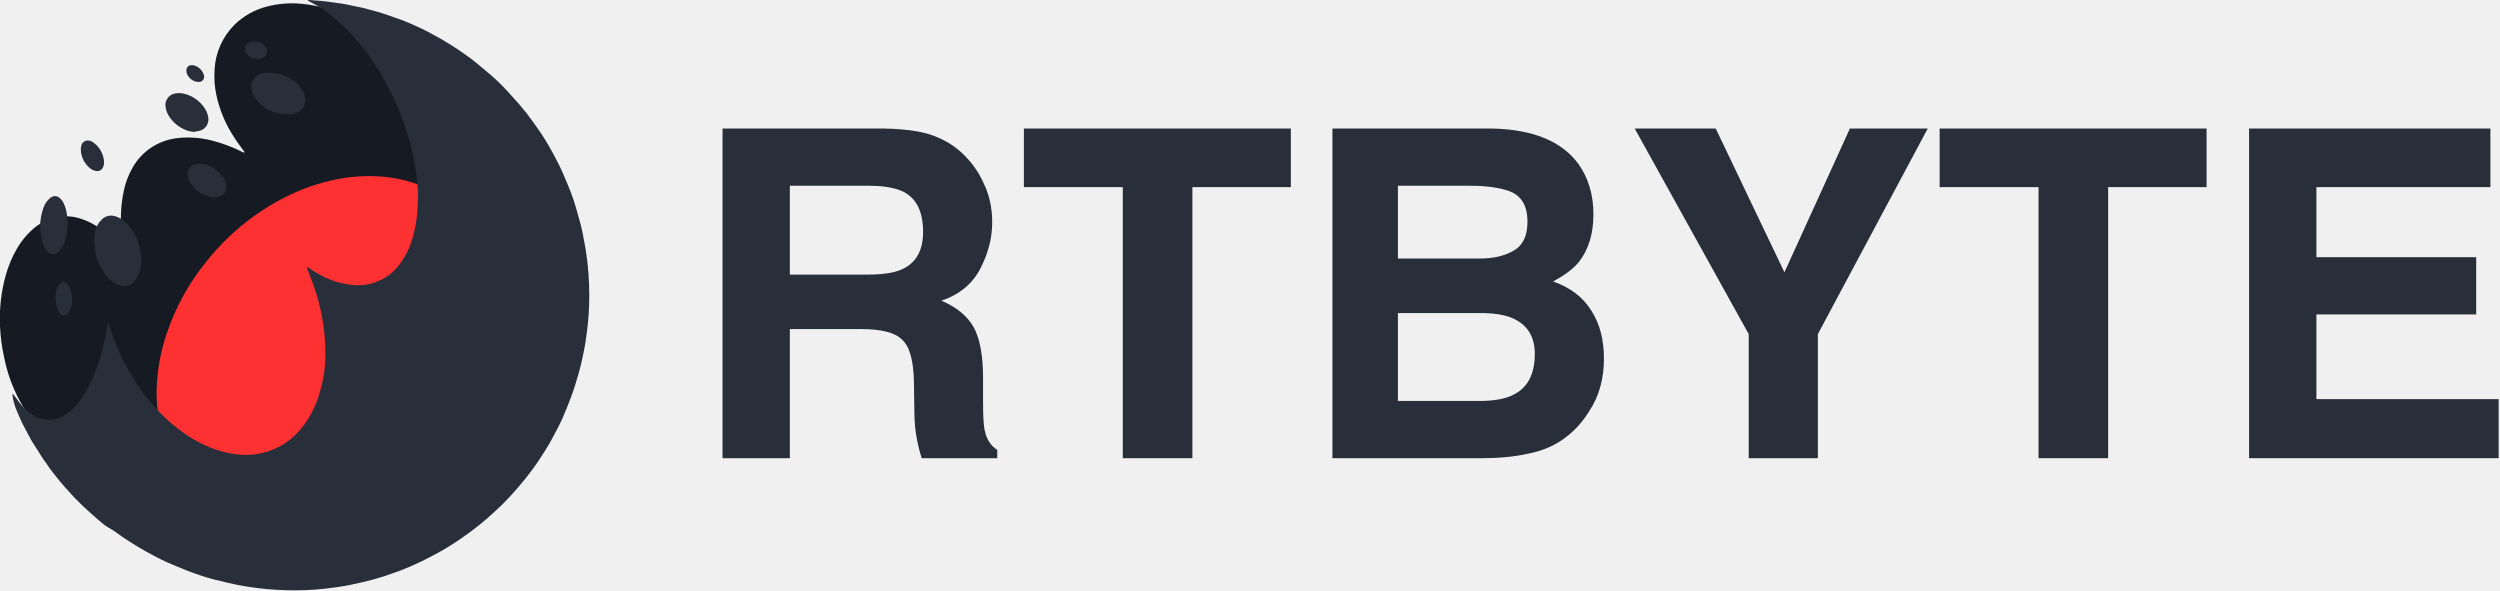
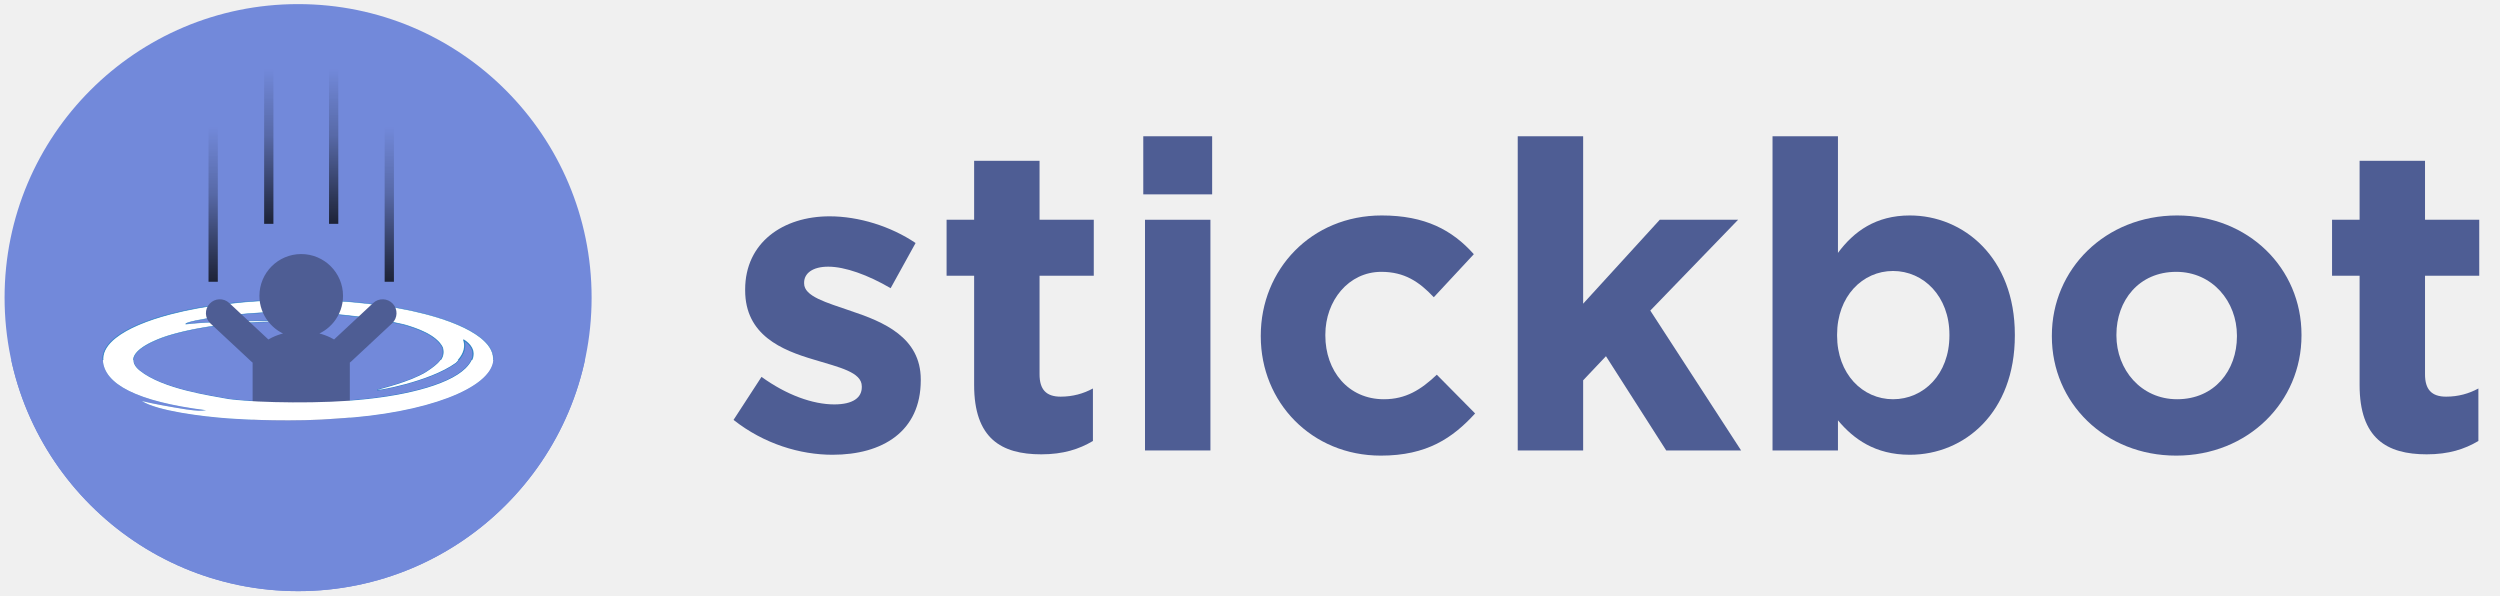
- <svg xmlns="http://www.w3.org/2000/svg" width="100%" height="100%" viewBox="0 0 546 129" version="1.1" xml:space="preserve" style="fill-rule:evenodd;clip-rule:evenodd;stroke-linejoin:round;stroke-miterlimit:2;">
-   <g transform="matrix(1,0,0,1,149.8,100.07)">
-     <g transform="matrix(100,0,0,100,0,0)">
-       <path d="M0.382,-0.282L0.227,-0.282L0.227,-0L0.08,-0L0.08,-0.72L0.433,-0.72C0.483,-0.719 0.522,-0.713 0.549,-0.701C0.576,-0.69 0.599,-0.673 0.618,-0.651C0.634,-0.633 0.646,-0.612 0.655,-0.59C0.664,-0.568 0.669,-0.543 0.669,-0.515C0.669,-0.48 0.66,-0.447 0.643,-0.414C0.626,-0.381 0.597,-0.357 0.558,-0.344C0.591,-0.33 0.614,-0.311 0.628,-0.287C0.642,-0.262 0.649,-0.225 0.649,-0.174L0.649,-0.126C0.649,-0.093 0.65,-0.071 0.653,-0.059C0.657,-0.041 0.666,-0.027 0.68,-0.018L0.68,-0L0.515,-0C0.51,-0.016 0.507,-0.029 0.505,-0.039C0.501,-0.059 0.499,-0.079 0.499,-0.101L0.498,-0.167C0.497,-0.213 0.489,-0.244 0.472,-0.259C0.456,-0.275 0.426,-0.282 0.382,-0.282ZM0.473,-0.413C0.503,-0.427 0.518,-0.454 0.518,-0.494C0.518,-0.538 0.504,-0.567 0.475,-0.582C0.458,-0.59 0.434,-0.595 0.401,-0.595L0.227,-0.595L0.227,-0.401L0.397,-0.401C0.431,-0.401 0.456,-0.405 0.473,-0.413Z" style="fill:rgb(41,46,59);fill-rule:nonzero;" />
-     </g>
-     <g transform="matrix(100,0,0,100,72.2168,0)">
-       <path d="M0.599,-0.72L0.599,-0.592L0.384,-0.592L0.384,-0L0.232,-0L0.232,-0.592L0.016,-0.592L0.016,-0.72L0.599,-0.72Z" style="fill:rgb(41,46,59);fill-rule:nonzero;" />
-     </g>
-     <g transform="matrix(100,0,0,100,133.301,0)">
-       <path d="M0.405,-0L0.079,-0L0.079,-0.72L0.428,-0.72C0.516,-0.718 0.579,-0.693 0.616,-0.643C0.638,-0.612 0.649,-0.576 0.649,-0.533C0.649,-0.489 0.638,-0.454 0.616,-0.427C0.603,-0.412 0.585,-0.399 0.561,-0.386C0.598,-0.373 0.626,-0.352 0.644,-0.323C0.663,-0.294 0.672,-0.259 0.672,-0.217C0.672,-0.175 0.662,-0.136 0.64,-0.103C0.626,-0.08 0.609,-0.061 0.589,-0.046C0.566,-0.028 0.538,-0.016 0.507,-0.01C0.476,-0.003 0.442,-0 0.405,-0ZM0.401,-0.317L0.222,-0.317L0.222,-0.125L0.399,-0.125C0.431,-0.125 0.455,-0.129 0.473,-0.138C0.505,-0.153 0.521,-0.183 0.521,-0.228C0.521,-0.265 0.505,-0.291 0.474,-0.305C0.457,-0.313 0.433,-0.317 0.401,-0.317ZM0.476,-0.454C0.496,-0.466 0.505,-0.487 0.505,-0.517C0.505,-0.551 0.492,-0.573 0.466,-0.583C0.444,-0.591 0.415,-0.595 0.38,-0.595L0.222,-0.595L0.222,-0.436L0.399,-0.436C0.431,-0.436 0.456,-0.442 0.476,-0.454Z" style="fill:rgb(41,46,59);fill-rule:nonzero;" />
-     </g>
-     <g transform="matrix(100,0,0,100,205.518,0)">
-       <path d="M0.657,-0.72L0.417,-0.271L0.417,-0L0.266,-0L0.266,-0.271L0.017,-0.72L0.194,-0.72L0.344,-0.406L0.487,-0.72L0.657,-0.72Z" style="fill:rgb(41,46,59);fill-rule:nonzero;" />
-     </g>
-     <g transform="matrix(100,0,0,100,272.217,0)">
-       <path d="M0.599,-0.72L0.599,-0.592L0.384,-0.592L0.384,-0L0.232,-0L0.232,-0.592L0.016,-0.592L0.016,-0.72L0.599,-0.72Z" style="fill:rgb(41,46,59);fill-rule:nonzero;" />
-     </g>
-     <g transform="matrix(100,0,0,100,333.301,0)">
-       <path d="M0.577,-0.314L0.228,-0.314L0.228,-0.129L0.626,-0.129L0.626,-0L0.081,-0L0.081,-0.72L0.608,-0.72L0.608,-0.592L0.228,-0.592L0.228,-0.439L0.577,-0.439L0.577,-0.314Z" style="fill:rgb(41,46,59);fill-rule:nonzero;" />
+ <svg xmlns="http://www.w3.org/2000/svg" width="100%" height="100%" viewBox="0 0 546 130" version="1.1" xml:space="preserve" style="fill-rule:evenodd;clip-rule:evenodd;stroke-linecap:round;stroke-linejoin:round;stroke-miterlimit:1.5;">
+   <g>
+     <clipPath id="_clip1">
+       <circle cx="65.104" cy="65" r="64.104" />
+     </clipPath>
+     <g clip-path="url(#_clip1)">
+       <rect x="1" y="0.896" width="128.207" height="128.207" style="fill:#7289da;" />
+       <path id="Portal" d="M45.03,89.587C29.574,87.653 22.471,83.697 22.471,78.332C22.471,71.225 41.574,65.455 65.104,65.455C88.633,65.455 107.736,71.225 107.736,78.332C107.736,84.582 93.382,90.236 73.816,91.403C64.195,92.195 53.691,91.649 50.007,91.384C44.064,90.96 34.408,89.728 30.977,87.587C33.141,88.149 37.227,88.882 40.655,89.422C42.96,89.746 43.879,89.793 45.03,89.587ZM101.252,74.251C101.252,74.251 105.615,76.541 101.699,80.431C97.783,84.321 87.274,86.734 76.406,87.511C65.539,88.288 52.531,87.699 49.341,87.071C46.151,86.443 35.55,85.026 30.505,80.954C26.015,77.328 33.872,74.435 34.505,74.128C35.138,73.821 44.589,70.041 62.438,70.285C62.944,70.291 62.366,70.105 62.366,70.105C62.366,70.105 48.692,69.855 40.568,70.785C40.169,70.133 53.808,67.834 65.232,68.159C76.655,68.483 87.256,70.467 89.379,71.251C91.529,71.938 95.418,73.344 96.649,75.908C97.287,78.166 95.757,79.521 93.032,81.279C89.413,83.478 83.165,84.898 82.489,85.146C81.812,85.395 93.68,83.467 99.541,79.239C102.404,76.533 101.252,74.251 101.252,74.251Z" style="fill:#fff;" />
+       <path d="M44.005,89.58C37.645,88.72 32.763,87.505 29.263,85.983C24.586,83.948 22.37,81.355 22.373,78.332C22.374,77.025 23.006,75.761 24.188,74.571C25.935,72.811 28.892,71.208 32.768,69.852C40.597,67.115 52.184,65.383 65.104,65.393C78.021,65.398 89.603,67.142 97.428,69.886C103.889,72.152 107.788,75.111 107.788,78.332C107.789,79.723 107.087,81.085 105.778,82.376C103.858,84.269 100.627,86.01 96.4,87.461C90.518,89.48 82.708,90.941 73.822,91.477C69.82,91.809 65.665,91.91 61.912,91.896C56.637,91.877 52.154,91.63 50,91.477C46.702,91.245 42.261,90.765 38.373,90.019C35.235,89.416 32.455,88.638 30.918,87.681C30.871,87.652 30.853,87.593 30.875,87.543C30.896,87.493 30.951,87.466 31.004,87.479C31.976,87.731 33.337,88.016 34.85,88.303C36.704,88.655 38.788,89.008 40.672,89.303C41.821,89.463 42.624,89.555 43.283,89.58C43.542,89.59 43.778,89.59 44.005,89.58ZM31.779,87.898C33.369,88.665 35.761,89.301 38.412,89.815C42.291,90.566 46.722,91.053 50.013,91.291C52.165,91.447 56.643,91.702 61.912,91.73C65.662,91.75 69.812,91.655 73.81,91.33L73.812,91.329C82.685,90.806 90.487,89.359 96.362,87.349C100.571,85.91 103.79,84.182 105.703,82.299C106.989,81.033 107.683,79.698 107.684,78.332C107.684,76.716 106.686,75.172 104.87,73.748C102.327,71.755 98.185,70 92.921,68.629C85.454,66.684 75.73,65.513 65.104,65.517C54.479,65.524 44.759,66.708 37.295,68.659C32.038,70.034 27.902,71.789 25.364,73.782C23.563,75.197 22.569,76.728 22.57,78.332C22.573,81.29 24.769,83.801 29.35,85.783C33.021,87.372 38.217,88.615 45.045,89.463C45.106,89.471 45.153,89.522 45.155,89.584C45.156,89.646 45.112,89.699 45.052,89.71C44.468,89.814 43.943,89.854 43.273,89.826C42.608,89.799 41.797,89.706 40.638,89.542L40.636,89.541C38.749,89.242 36.663,88.884 34.808,88.529C33.681,88.313 32.64,88.098 31.779,87.898ZM62.546,70.23C62.472,70.192 62.366,70.155 62.366,70.155C62.366,70.155 55.937,70.037 49.277,70.265C46.226,70.369 43.126,70.546 40.574,70.839C40.553,70.842 40.532,70.832 40.521,70.814C40.493,70.767 40.497,70.714 40.55,70.658C40.642,70.56 40.934,70.436 41.4,70.302C42.889,69.873 46.189,69.291 50.271,68.828C54.768,68.318 60.214,67.952 65.233,68.092C69.542,68.211 73.734,68.567 77.399,69.006C83.459,69.731 88.078,70.684 89.406,71.172C90.714,71.589 92.662,72.271 94.271,73.316C95.327,74.002 96.237,74.845 96.73,75.869C96.732,75.874 96.734,75.878 96.735,75.883C97.039,76.956 96.866,77.831 96.317,78.64C95.69,79.564 94.562,80.404 93.083,81.359C93.083,81.36 93.082,81.36 93.081,81.361C91.9,82.08 90.439,82.717 88.981,83.257C87.15,83.937 85.324,84.463 84.073,84.809C86.051,84.427 89.55,83.616 92.981,82.365C95.349,81.503 97.685,80.431 99.464,79.146L99.469,79.142C100.299,78.354 100.784,77.603 101.054,76.936C101.68,75.389 101.14,74.307 101.14,74.307C101.116,74.259 101.125,74.2 101.164,74.162C101.203,74.124 101.262,74.115 101.31,74.14C101.31,74.14 103.368,75.229 103.45,77.174C103.489,78.099 103.085,79.223 101.782,80.515C99.888,82.393 96.466,83.931 92.206,85.103C87.621,86.365 82.066,87.207 76.413,87.606C71.981,87.919 67.193,88.005 62.86,87.955C56.559,87.881 51.218,87.518 49.327,87.144C47.304,86.745 42.304,86.026 37.627,84.515C34.918,83.64 32.318,82.5 30.466,81.002C28.838,79.687 28.807,78.464 29.463,77.422C30.636,75.559 34.069,74.275 34.48,74.076C34.918,73.864 39.566,71.995 48.285,70.94C52.19,70.468 56.912,70.158 62.439,70.234C62.48,70.235 62.517,70.233 62.546,70.23ZM62.385,70.058C62.39,70.06 62.4,70.063 62.413,70.068C62.479,70.091 62.624,70.147 62.668,70.19C62.694,70.215 62.699,70.243 62.694,70.264C62.69,70.28 62.679,70.298 62.653,70.311C62.624,70.325 62.559,70.336 62.437,70.335C56.916,70.26 52.198,70.571 48.298,71.045C39.602,72.101 34.967,73.968 34.53,74.18C34.124,74.377 30.724,75.643 29.566,77.487C28.94,78.484 28.987,79.648 30.545,80.905C32.388,82.391 34.974,83.521 37.668,84.388C42.34,85.891 47.335,86.601 49.356,86.998C51.244,87.368 56.574,87.722 62.862,87.785C67.19,87.829 71.973,87.736 76.4,87.416C82.037,87.008 87.577,86.16 92.148,84.894C96.359,83.727 99.746,82.208 101.616,80.347C102.849,79.12 103.245,78.061 103.207,77.185C103.146,75.814 102.031,74.905 101.487,74.541C101.615,75.006 101.738,75.904 101.281,77.028C100.998,77.722 100.493,78.506 99.624,79.326C99.62,79.33 99.616,79.333 99.611,79.336C97.378,80.944 94.279,82.22 91.328,83.17C87.98,84.248 84.824,84.906 83.348,85.156C82.926,85.228 82.639,85.266 82.523,85.271C82.466,85.274 82.432,85.265 82.42,85.26C82.375,85.239 82.362,85.206 82.357,85.178C82.355,85.16 82.356,85.084 82.453,85.048C82.909,84.881 85.902,84.183 88.913,83.072C90.358,82.538 91.808,81.909 92.981,81.198C94.435,80.262 95.547,79.443 96.165,78.536C96.684,77.774 96.847,76.95 96.564,75.939L96.562,75.936C96.083,74.943 95.199,74.128 94.176,73.461C92.582,72.423 90.65,71.745 89.353,71.33C89.352,71.33 89.351,71.329 89.35,71.329C88.03,70.84 83.424,69.885 77.381,69.154C73.721,68.711 69.534,68.351 65.23,68.226C60.217,68.081 54.776,68.441 50.284,68.946C46.21,69.404 42.917,69.981 41.43,70.408C41.078,70.509 40.829,70.601 40.697,70.682C40.674,70.696 40.655,70.709 40.641,70.722C43.18,70.436 46.251,70.263 49.274,70.162C55.936,69.937 62.367,70.055 62.367,70.055C62.373,70.055 62.379,70.056 62.385,70.058Z" style="fill:#006fb5;fill-opacity:0.71;" />
+       <g id="Character">
+         <path d="M63.633,72.975C59.911,72.018 57.156,68.636 57.156,64.616C57.156,59.852 61.023,55.985 65.787,55.985C70.55,55.985 74.417,59.852 74.417,64.616C74.417,68.636 71.662,72.018 67.94,72.975C69.906,73.247 71.661,73.885 73.018,74.772L81.842,66.544C82.864,65.591 84.467,65.647 85.42,66.669C86.373,67.69 86.317,69.294 85.295,70.247L76.368,78.572C76.219,78.711 76.058,78.828 75.888,78.924C75.898,79.044 75.904,79.165 75.904,79.286C75.904,79.354 75.902,79.421 75.899,79.487C75.902,79.52 75.904,79.552 75.904,79.585L75.904,97.748C75.904,98.287 75.466,98.724 74.927,98.724L72.549,98.724C72.693,98.724 72.81,98.841 72.81,98.985L72.81,110.667C72.81,110.811 72.693,110.928 72.549,110.928L67.528,110.928C67.384,110.928 67.267,110.811 67.267,110.667L67.267,98.985C67.267,98.841 67.384,98.724 67.528,98.724L64.045,98.724C64.189,98.724 64.306,98.841 64.306,98.985L64.306,110.667C64.306,110.811 64.189,110.928 64.045,110.928L59.024,110.928C58.88,110.928 58.763,110.811 58.763,110.667L58.763,98.985C58.763,98.841 58.88,98.724 59.024,98.724L56.646,98.724C56.107,98.724 55.669,98.287 55.669,97.748L55.669,79.585C55.669,79.552 55.671,79.52 55.674,79.487C55.671,79.421 55.669,79.354 55.669,79.286C55.669,79.165 55.675,79.044 55.685,78.924C55.515,78.828 55.354,78.711 55.205,78.572L46.278,70.247C45.256,69.294 45.2,67.69 46.153,66.669C47.106,65.647 48.709,65.591 49.731,66.544L58.555,74.772C59.912,73.885 61.667,73.247 63.633,72.975Z" style="fill:#4e5d94;stroke:#4e5d94;stroke-width:1px;" />
+       </g>
+       <g id="Trail" opacity="0.75">
+         <path d="M45.542,27.628L45.542,61.538L47.566,61.538L47.566,27.628L45.542,27.628Z" style="fill:url(#_Linear2);" />
+         <path d="M84.007,27.628L84.007,61.538L86.031,61.538L86.031,27.628L84.007,27.628Z" style="fill:url(#_Linear3);" />
+         <path d="M71.86,14.975L71.86,48.885L73.884,48.885L73.884,14.975L71.86,14.975Z" style="fill:url(#_Linear4);" />
+         <path d="M57.689,14.975L57.689,48.885L59.713,48.885L59.713,14.975L57.689,14.975Z" style="fill:url(#_Linear5);" />
+       </g>
+       <path d="M107.725,78.635L129.207,78.635L129.207,129.104L1,129.104L1,78.635L22.479,78.635C22.743,83.846 29.866,87.689 45.03,89.587C43.879,89.793 42.96,89.746 40.655,89.422C37.227,88.882 33.141,88.149 30.977,87.587C34.408,89.728 44.064,90.96 50.007,91.384C53.691,91.649 64.195,92.195 73.816,91.403C93.065,90.255 107.27,84.764 107.725,78.635Z" style="fill:#7289da;" />
+       <path id="Portal1" d="M107.725,78.635C107.27,84.764 93.065,90.255 73.816,91.403C64.195,92.195 53.691,91.649 50.007,91.384C44.064,90.96 34.408,89.728 30.977,87.587C33.141,88.149 37.227,88.882 40.655,89.422C42.96,89.746 43.879,89.793 45.03,89.587C29.866,87.689 22.743,83.846 22.479,78.635L29.127,78.635C29.109,79.356 29.493,80.136 30.505,80.954C35.55,85.026 46.151,86.443 49.341,87.071C52.531,87.699 65.539,88.288 76.406,87.511C87.274,86.734 97.783,84.321 101.699,80.431C102.347,79.788 102.768,79.188 103.02,78.635L107.725,78.635ZM100.122,78.635C99.95,78.833 99.757,79.035 99.541,79.239C93.68,83.467 81.812,85.395 82.489,85.146C83.165,84.898 89.413,83.478 93.032,81.279C94.473,80.349 95.58,79.532 96.209,78.635L100.122,78.635Z" style="fill:#fff;" />
    </g>
  </g>
-   <path d="M27.23,55.78C27.36,55.64 27.23,55.52 27.23,55.4C26.97,54.04 26.75,52.68 26.61,51.3C26.219,48.051 26.371,44.759 27.06,41.56C27.421,39.89 28.028,38.282 28.86,36.79C29.904,34.858 31.43,33.228 33.29,32.06C34.891,31.061 36.688,30.42 38.56,30.18C41.24,29.861 43.956,30.061 46.56,30.77C48.693,31.333 50.764,32.11 52.74,33.09L53.32,33.35C53.47,33.17 53.32,33.09 53.25,33C52.57,32 51.84,31.14 51.25,30.16C49.384,27.395 48.051,24.305 47.32,21.05C46.871,19.108 46.719,17.108 46.87,15.12C47.072,11.431 48.641,7.946 51.27,5.35C53.24,3.447 55.674,2.092 58.33,1.42C60.747,0.798 63.253,0.591 65.74,0.81C69.819,1.198 73.776,2.413 77.37,4.38C78.14,4.78 78.88,5.23 79.62,5.67C79.968,5.889 80.336,6.073 80.72,6.22C87.909,8.949 94.513,13.022 100.18,18.22C109.718,26.892 116.445,38.224 119.49,50.75C120.22,53.708 120.729,56.716 121.01,59.75C121.16,61.34 121.24,62.93 121.28,64.53C121.332,66.715 121.268,68.902 121.09,71.08C120.504,78.357 118.617,85.469 115.52,92.08C110.038,103.909 100.786,113.593 89.22,119.61C80.545,124.117 70.874,126.37 61.1,126.16C52.532,126.03 44.093,124.051 36.36,120.36C24.126,114.621 14.048,105.111 7.61,93.23C7.343,92.79 7.138,92.316 7,91.82C6.949,91.679 6.871,91.55 6.77,91.44C3.855,87.461 1.851,82.89 0.9,78.05C0.405,75.81 0.104,73.532 0,71.24C-0.171,67.532 0.241,63.82 1.22,60.24C1.78,58.172 2.607,56.185 3.68,54.33C4.572,52.768 5.71,51.36 7.05,50.16C8.505,48.82 10.289,47.888 12.22,47.46C14.134,47.054 16.123,47.196 17.96,47.87C19.897,48.548 21.677,49.613 23.19,51C24.569,52.28 25.791,53.72 26.83,55.29C26.926,55.481 27.062,55.648 27.23,55.78Z" style="fill:rgb(22,26,34);fill-rule:nonzero;" />
-   <path d="M62.59,114.88C58.689,114.893 54.821,114.167 51.19,112.74C44.202,110.008 38.728,104.381 36.19,97.32C35.329,95.032 34.751,92.648 34.47,90.22C34.192,88.008 34.128,85.774 34.28,83.55C34.52,79.924 35.229,76.344 36.39,72.9C38.471,66.699 41.735,60.96 46,56C50.67,50.425 56.462,45.896 63,42.71C66.306,41.1 69.805,39.917 73.41,39.19C76.37,38.589 79.393,38.361 82.41,38.51C86.744,38.694 90.983,39.838 94.82,41.86C100.084,44.654 104.223,49.185 106.53,54.68C107.683,57.331 108.45,60.132 108.81,63C109.088,65.256 109.152,67.532 109,69.8C108.75,73.53 108,77.21 106.77,80.74C104.767,86.576 101.717,91.998 97.77,96.74C93.42,102.072 88.056,106.491 81.99,109.74C78.319,111.707 74.386,113.141 70.31,114C68.514,114.381 66.692,114.628 64.86,114.74L62.59,114.88Z" style="fill:rgb(254,49,50);fill-rule:nonzero;" />
-   <path d="M20.61,52.68C20.569,51.711 20.702,50.743 21,49.82C21.242,49.13 21.643,48.506 22.17,48C22.883,47.238 23.958,46.924 24.97,47.18C25.576,47.329 26.15,47.59 26.66,47.95C27.151,48.305 27.601,48.714 28,49.17C28.852,50.139 29.528,51.249 30,52.45C30.64,54.108 30.909,55.887 30.79,57.66C30.728,58.464 30.542,59.253 30.24,60C30.053,60.486 29.782,60.936 29.44,61.33C28.635,62.347 27.268,62.75 26.04,62.33C25.398,62.118 24.806,61.777 24.3,61.33C23.562,60.699 22.93,59.953 22.43,59.12C21.241,57.183 20.611,54.953 20.61,52.68Z" style="fill:rgb(41,46,59);fill-rule:nonzero;" />
-   <path d="M62.61,25C60.034,24.983 57.601,23.798 56,21.78C55.502,21.209 55.158,20.521 55,19.78C54.601,18.323 55.361,16.781 56.76,16.21C57.467,15.913 58.237,15.797 59,15.87C60.847,15.917 62.635,16.532 64.12,17.63C64.8,18.128 65.389,18.741 65.86,19.44C66.248,19.991 66.504,20.624 66.61,21.29C66.858,22.452 66.353,23.653 65.35,24.29C64.708,24.711 63.966,24.955 63.2,25C63.003,25.01 62.807,25.01 62.61,25Z" style="fill:rgb(41,46,59);fill-rule:nonzero;" />
-   <path d="M8.76,49.49C8.768,48.102 9.012,46.726 9.48,45.42C9.698,44.737 10.071,44.114 10.57,43.6C10.704,43.46 10.847,43.329 11,43.21C11.57,42.712 12.43,42.712 13,43.21C13.384,43.532 13.691,43.935 13.9,44.39C14.292,45.211 14.539,46.094 14.63,47C14.9,48.781 14.78,50.6 14.28,52.33C14.099,52.974 13.83,53.59 13.48,54.16C13.258,54.541 12.971,54.88 12.63,55.16C11.986,55.666 11.051,55.596 10.49,55C10.121,54.664 9.825,54.255 9.62,53.8C9.295,53.074 9.086,52.301 9,51.51C8.87,50.87 8.83,50.18 8.76,49.49Z" style="fill:rgb(41,46,59);fill-rule:nonzero;" />
-   <path d="M42.47,28.8C41.864,28.79 41.264,28.672 40.7,28.45C39.165,27.875 37.854,26.823 36.96,25.45C36.518,24.808 36.243,24.065 36.16,23.29C35.951,21.928 36.891,20.634 38.25,20.41C39.063,20.262 39.9,20.328 40.68,20.6C42.318,21.11 43.732,22.17 44.68,23.6C45.089,24.201 45.362,24.883 45.48,25.6C45.743,26.969 44.845,28.316 43.48,28.6C43.355,28.626 43.228,28.643 43.1,28.65L42.47,28.8Z" style="fill:rgb(41,46,59);fill-rule:nonzero;" />
-   <path d="M46.7,43.08C46.326,43.035 45.956,42.968 45.59,42.88C43.938,42.448 42.509,41.409 41.59,39.97C41.251,39.445 41.048,38.843 41,38.22C40.845,37.144 41.558,36.119 42.62,35.89C43.408,35.704 44.232,35.743 45,36C46.379,36.412 47.598,37.24 48.49,38.37C48.961,38.949 49.281,39.636 49.42,40.37C49.455,40.527 49.473,40.687 49.473,40.848C49.473,41.883 48.742,42.785 47.73,43L47.58,43C47.32,43.05 47,43.05 46.7,43.08Z" style="fill:rgb(41,46,59);fill-rule:nonzero;" />
-   <path d="M22.73,35.4C22.739,35.792 22.66,36.182 22.5,36.54C22.262,37.119 21.647,37.458 21.03,37.35C20.756,37.311 20.489,37.23 20.24,37.11C19.95,36.963 19.681,36.778 19.44,36.56C18.312,35.535 17.663,34.084 17.65,32.56C17.651,32.303 17.688,32.047 17.76,31.8C17.917,31.145 18.507,30.68 19.18,30.68C19.294,30.68 19.409,30.693 19.52,30.72L19.76,30.8C19.985,30.868 20.198,30.973 20.39,31.11C21.779,32.111 22.641,33.69 22.73,35.4Z" style="fill:rgb(41,46,59);fill-rule:nonzero;" />
-   <path d="M15.74,65.4C15.761,66.079 15.659,66.757 15.44,67.4C15.32,67.755 15.152,68.091 14.94,68.4C14.642,68.902 13.988,69.077 13.48,68.79C13.316,68.699 13.181,68.564 13.09,68.4C12.873,68.131 12.698,67.831 12.57,67.51C12.25,66.713 12.1,65.858 12.13,65C12.131,64.318 12.249,63.642 12.48,63C12.611,62.623 12.827,62.281 13.11,62C13.299,61.748 13.595,61.6 13.91,61.6C14.126,61.6 14.337,61.67 14.51,61.8C14.584,61.859 14.651,61.926 14.71,62C14.962,62.265 15.16,62.578 15.29,62.92C15.608,63.707 15.761,64.551 15.74,65.4Z" style="fill:rgb(41,46,59);fill-rule:nonzero;" />
-   <path d="M56.27,12.86C55.584,12.86 54.915,12.643 54.36,12.24C54.004,11.992 53.729,11.644 53.57,11.24C53.291,10.573 53.559,9.794 54.19,9.44C54.443,9.289 54.715,9.175 55,9.1C56.132,8.879 57.296,9.317 58,10.23C58.232,10.507 58.359,10.857 58.359,11.219C58.359,11.905 57.9,12.512 57.24,12.7C57.098,12.752 56.95,12.789 56.8,12.81L56.27,12.86Z" style="fill:rgb(41,46,59);fill-rule:nonzero;" />
-   <path d="M40.7,15.56C40.7,14.73 41.07,14.31 41.7,14.24L42.15,14.24C43.279,14.452 44.199,15.28 44.53,16.38C44.737,16.964 44.431,17.615 43.85,17.83C43.709,17.88 43.559,17.9 43.41,17.89C43.128,17.9 42.847,17.859 42.58,17.77C41.817,17.504 41.193,16.942 40.85,16.21C40.785,15.997 40.735,15.78 40.7,15.56Z" style="fill:rgb(41,46,59);fill-rule:nonzero;" />
-   <path d="M2.73,86L2.96,86.2C3.28,86.61 3.6,87.02 3.9,87.44C4.642,88.532 5.561,89.492 6.62,90.28C7.177,90.696 7.79,91.033 8.44,91.28C9.911,91.854 11.55,91.826 13,91.2C14.487,90.539 15.801,89.543 16.84,88.29C17.79,87.139 18.611,85.889 19.29,84.56C20.022,83.137 20.66,81.667 21.2,80.16C22.091,77.677 22.76,75.121 23.2,72.52C23.31,71.92 23.41,71.33 23.52,70.74C23.546,70.601 23.583,70.464 23.63,70.33C23.72,70.58 23.78,70.73 23.83,70.89C24.509,73.3 25.406,75.643 26.51,77.89C27.534,80.003 28.7,82.045 30,84C31.442,86.133 33.061,88.14 34.84,90C35.987,91.208 37.221,92.33 38.53,93.36C39.96,94.513 41.489,95.537 43.1,96.42C44.073,96.94 45.075,97.404 46.1,97.81C47.805,98.492 49.589,98.959 51.41,99.2C55.193,99.75 59.049,98.899 62.25,96.81C63.788,95.774 65.141,94.486 66.25,93C67.898,90.8 69.119,88.31 69.85,85.66C70.452,83.647 70.838,81.575 71,79.48C71.09,77.925 71.09,76.365 71,74.81C70.761,70.684 69.96,66.61 68.62,62.7C68.18,61.41 67.62,60.15 67.18,58.88C67.12,58.7 67.05,58.52 66.97,58.29C67.131,58.294 67.284,58.358 67.4,58.47C68.314,59.12 69.273,59.705 70.27,60.22C72.336,61.312 74.595,61.991 76.92,62.22C81.056,62.708 85.136,60.855 87.49,57.42C88.67,55.781 89.551,53.946 90.09,52C90.588,50.316 90.923,48.588 91.09,46.84C91.21,45.51 91.3,44.18 91.31,42.84C91.31,41.84 91.24,40.94 91.16,39.99C90.857,36.827 90.272,33.698 89.41,30.64C88.423,27.172 87.127,23.798 85.54,20.56C83.979,17.302 82.104,14.203 79.94,11.31C77.976,8.67 75.722,6.258 73.22,4.12C71.468,2.611 69.541,1.318 67.48,0.27C67.39,0.22 67.31,0.16 67.22,0.12C67.13,0.08 67.37,0 67.44,0C69.12,0.1 70.8,0.23 72.44,0.48C73.77,0.67 75.1,0.81 76.44,1.13C77.44,1.36 78.44,1.52 79.36,1.75C80.28,1.98 81.15,2.21 82.04,2.46C82.93,2.71 83.74,2.96 84.58,3.25C85.42,3.54 86.48,3.95 87.43,4.25C88.95,4.81 90.43,5.48 91.89,6.16C92.65,6.52 93.39,6.92 94.14,7.31C94.89,7.7 95.66,8.13 96.41,8.56C97.16,8.99 97.6,9.26 98.18,9.63C98.76,10 99.61,10.52 100.31,11C101.55,11.85 102.79,12.72 103.96,13.68C105.13,14.64 106.06,15.41 107.09,16.29C108.43,17.452 109.703,18.691 110.9,20C111.76,20.94 112.61,21.88 113.45,22.84C114.487,24.029 115.462,25.27 116.37,26.56C117.08,27.56 117.8,28.56 118.46,29.56C119.42,31.04 120.307,32.567 121.12,34.14C121.51,34.91 121.94,35.67 122.31,36.45C122.68,37.23 123.13,38.26 123.51,39.17C123.89,40.08 124.25,40.92 124.59,41.81C125.112,43.116 125.557,44.451 125.92,45.81C126.23,46.91 126.55,48.01 126.84,49.11C127.02,49.78 127.16,50.46 127.29,51.11C127.69,53.11 128.03,55.11 128.29,57.25C128.66,60.493 128.78,63.759 128.65,67.02C128.548,69.364 128.321,71.7 127.97,74.02C127.71,75.88 127.32,77.72 126.9,79.55C126.57,80.95 126.14,82.33 125.73,83.72C125.21,85.46 124.57,87.16 123.9,88.84C123.58,89.64 123.21,90.43 122.9,91.21C122.59,91.99 122.15,92.81 121.75,93.6C121.35,94.39 120.87,95.28 120.41,96.12C119.55,97.67 118.62,99.12 117.62,100.64C116.78,101.89 115.87,103.1 114.94,104.29C113.8,105.73 112.6,107.12 111.36,108.46C110.22,109.7 109.019,110.881 107.76,112C106.7,113 105.63,113.89 104.52,114.78C103.41,115.67 102.13,116.63 100.88,117.48C99.88,118.2 98.77,118.9 97.68,119.56C96.59,120.22 95.57,120.82 94.47,121.37C93.69,121.76 92.94,122.18 92.16,122.56C91.38,122.94 90.56,123.31 89.75,123.66C88.57,124.14 87.39,124.66 86.19,125.06C84.64,125.64 83.05,126.15 81.45,126.58C79.85,127.01 78.1,127.41 76.45,127.75C74.58,128.12 72.7,128.37 70.81,128.59C68.123,128.871 65.421,128.978 62.72,128.91C59.934,128.847 57.155,128.603 54.4,128.18C52.79,127.95 51.2,127.63 49.63,127.26C47.63,126.81 45.73,126.33 43.82,125.69C42.82,125.36 41.82,124.99 40.82,124.6C39.38,124.03 37.94,123.44 36.52,122.82C35.69,122.45 34.88,122.04 34.08,121.62L31.91,120.46C31.36,120.15 30.82,119.84 30.29,119.52C29.51,119.05 28.74,118.58 27.98,118.08C27.22,117.58 26.41,117.08 25.63,116.47C24.85,115.86 24.04,115.47 23.32,115C22.6,114.53 21.89,113.88 21.2,113.3C20.2,112.44 19.2,111.54 18.2,110.61C17.08,109.51 15.94,108.42 14.93,107.21C14.75,106.99 14.53,106.81 14.35,106.6C13.88,106.06 13.42,105.52 12.96,104.97C12.65,104.59 12.35,104.18 12.03,103.81C11.272,102.893 10.571,101.932 9.93,100.93C9.77,100.7 9.58,100.49 9.43,100.26C8.91,99.46 8.43,98.65 7.91,97.85C7.6,97.36 7.26,96.85 6.97,96.38C6.53,95.61 6.12,94.82 5.71,94.04C5.127,93.004 4.603,91.935 4.14,90.84C3.9,90.27 3.65,89.69 3.42,89.11C3.092,88.217 2.857,87.292 2.72,86.35C2.73,86.2 2.73,86.1 2.73,86Z" style="fill:rgb(41,46,59);fill-rule:nonzero;" />
+   <path d="M181.824,99.32C192.728,99.32 201.094,94.244 201.094,83.058L201.094,82.87C201.094,73.658 192.916,70.274 185.866,67.924C180.414,66.044 175.62,64.728 175.62,61.908L175.62,61.72C175.62,59.746 177.406,58.242 180.884,58.242C184.55,58.242 189.532,60.028 194.514,62.942L199.966,53.072C194.514,49.406 187.558,47.244 181.166,47.244C171.014,47.244 162.742,52.978 162.742,63.224L162.742,63.412C162.742,73.188 170.732,76.478 177.782,78.546C183.328,80.238 188.216,81.272 188.216,84.374L188.216,84.562C188.216,86.818 186.336,88.322 182.2,88.322C177.5,88.322 171.766,86.254 166.314,82.306L160.204,91.706C166.878,96.97 174.774,99.32 181.824,99.32Z" style="fill:#4e5d94;fill-rule:nonzero;" />
+   <path d="M227.414,99.226C232.208,99.226 235.686,98.098 238.694,96.312L238.694,84.844C236.626,85.972 234.276,86.63 231.644,86.63C228.448,86.63 227.038,85.032 227.038,81.742L227.038,60.216L238.882,60.216L238.882,47.996L227.038,47.996L227.038,35.118L212.75,35.118L212.75,47.996L206.734,47.996L206.734,60.216L212.75,60.216L212.75,84.092C212.75,95.748 218.672,99.226 227.414,99.226Z" style="fill:#4e5d94;fill-rule:nonzero;" />
+   <path d="M249.692,42.45L264.732,42.45L264.732,29.76L249.692,29.76L249.692,42.45ZM250.068,98.38L264.356,98.38L264.356,47.996L250.068,47.996L250.068,98.38Z" style="fill:#4e5d94;fill-rule:nonzero;" />
+   <path d="M301.58,99.508C311.638,99.508 317.278,95.654 322.166,90.296L313.8,81.836C310.322,85.126 307.032,87.194 302.238,87.194C294.436,87.194 289.454,80.99 289.454,73.282L289.454,73.094C289.454,65.668 294.53,59.37 301.674,59.37C306.75,59.37 309.946,61.532 313.142,64.916L321.884,55.516C317.184,50.252 311.262,47.056 301.768,47.056C286.352,47.056 275.354,58.9 275.354,73.282L275.354,73.47C275.354,87.852 286.446,99.508 301.58,99.508Z" style="fill:#4e5d94;fill-rule:nonzero;" />
+   <path d="M331.472,98.38L345.76,98.38L345.76,83.058L350.742,77.794L363.902,98.38L380.258,98.38L360.424,67.83L379.6,47.996L362.492,47.996L345.76,66.326L345.76,29.76L331.472,29.76L331.472,98.38Z" style="fill:#4e5d94;fill-rule:nonzero;" />
+   <path d="M417.106,99.32C429.044,99.32 440.042,90.108 440.042,73.282L440.042,73.094C440.042,56.268 428.856,47.056 417.106,47.056C409.68,47.056 404.886,50.534 401.408,55.234L401.408,29.76L387.12,29.76L387.12,98.38L401.408,98.38L401.408,91.8C404.792,95.842 409.492,99.32 417.106,99.32ZM413.44,87.194C406.766,87.194 401.22,81.648 401.22,73.282L401.22,73.094C401.22,64.728 406.766,59.182 413.44,59.182C420.114,59.182 425.754,64.728 425.754,73.094L425.754,73.282C425.754,81.742 420.114,87.194 413.44,87.194Z" style="fill:#4e5d94;fill-rule:nonzero;" />
+   <path d="M475.292,99.508C490.99,99.508 502.646,87.758 502.646,73.282L502.646,73.094C502.646,58.618 491.084,47.056 475.48,47.056C459.782,47.056 448.126,58.806 448.126,73.282L448.126,73.47C448.126,87.946 459.688,99.508 475.292,99.508ZM475.48,87.194C467.584,87.194 462.226,80.708 462.226,73.282L462.226,73.094C462.226,65.668 467.114,59.37 475.292,59.37C483.188,59.37 488.546,65.856 488.546,73.282L488.546,73.47C488.546,80.896 483.658,87.194 475.48,87.194Z" style="fill:#4e5d94;fill-rule:nonzero;" />
+   <path d="M530,99.226C534.794,99.226 538.272,98.098 541.28,96.312L541.28,84.844C539.212,85.972 536.862,86.63 534.23,86.63C531.034,86.63 529.624,85.032 529.624,81.742L529.624,60.216L541.468,60.216L541.468,47.996L529.624,47.996L529.624,35.118L515.336,35.118L515.336,47.996L509.32,47.996L509.32,60.216L515.336,60.216L515.336,84.092C515.336,95.748 521.258,99.226 530,99.226Z" style="fill:#4e5d94;fill-rule:nonzero;" />
+   <defs>
+     <linearGradient id="_Linear2" x1="0" y1="0" x2="1" y2="0" gradientUnits="userSpaceOnUse" gradientTransform="matrix(2.0764e-15,-33.9102,2.02449,1.23964e-16,46.5539,61.5377)">
+       <stop offset="0" style="stop-color:#000;stop-opacity:1" />
+       <stop offset="0.57" style="stop-color:#000;stop-opacity:0.31" />
+       <stop offset="1" style="stop-color:#000;stop-opacity:0" />
+     </linearGradient>
+     <linearGradient id="_Linear3" x1="0" y1="0" x2="1" y2="0" gradientUnits="userSpaceOnUse" gradientTransform="matrix(2.0764e-15,-33.9102,2.02449,1.23964e-16,85.0191,61.5377)">
+       <stop offset="0" style="stop-color:#000;stop-opacity:1" />
+       <stop offset="0.57" style="stop-color:#000;stop-opacity:0.31" />
+       <stop offset="1" style="stop-color:#000;stop-opacity:0" />
+     </linearGradient>
+     <linearGradient id="_Linear4" x1="0" y1="0" x2="1" y2="0" gradientUnits="userSpaceOnUse" gradientTransform="matrix(2.0764e-15,-33.9102,2.02449,1.23964e-16,72.8722,48.8847)">
+       <stop offset="0" style="stop-color:#000;stop-opacity:1" />
+       <stop offset="0.57" style="stop-color:#000;stop-opacity:0.31" />
+       <stop offset="1" style="stop-color:#000;stop-opacity:0" />
+     </linearGradient>
+     <linearGradient id="_Linear5" x1="0" y1="0" x2="1" y2="0" gradientUnits="userSpaceOnUse" gradientTransform="matrix(2.0764e-15,-33.9102,2.02449,1.23964e-16,58.7008,48.8847)">
+       <stop offset="0" style="stop-color:#000;stop-opacity:1" />
+       <stop offset="0.57" style="stop-color:#000;stop-opacity:0.31" />
+       <stop offset="1" style="stop-color:#000;stop-opacity:0" />
+     </linearGradient>
+   </defs>
</svg>
